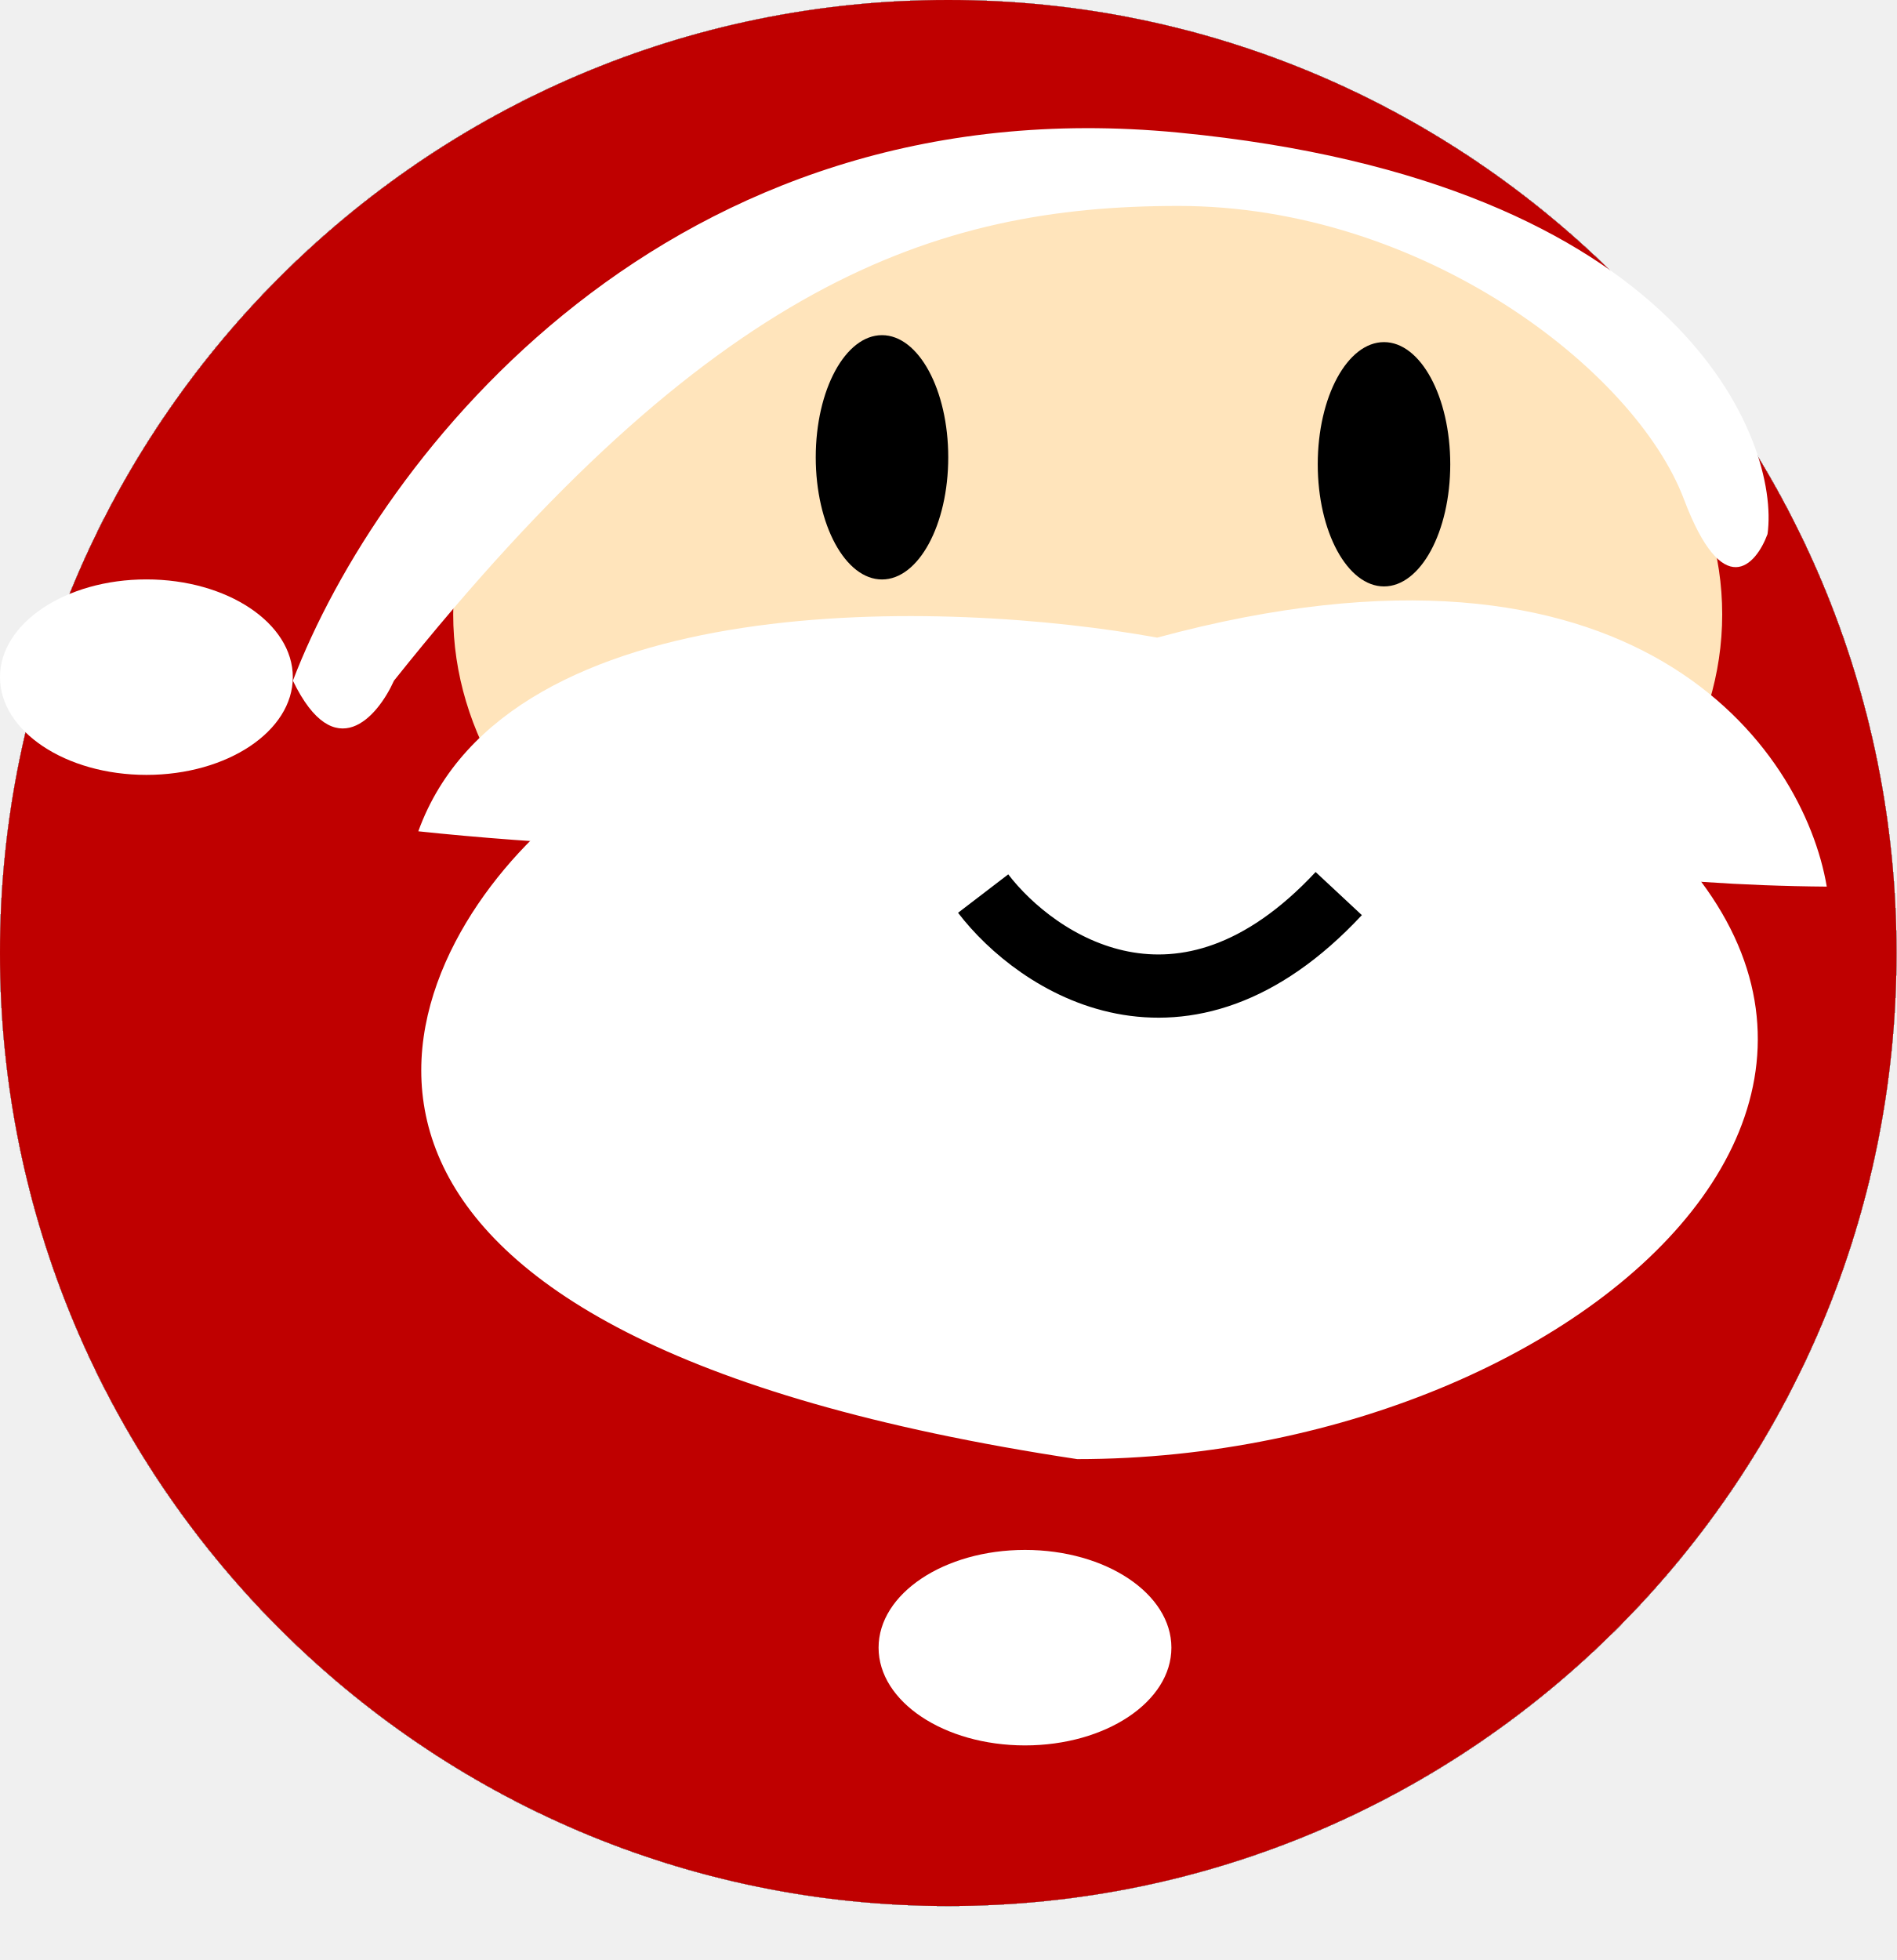
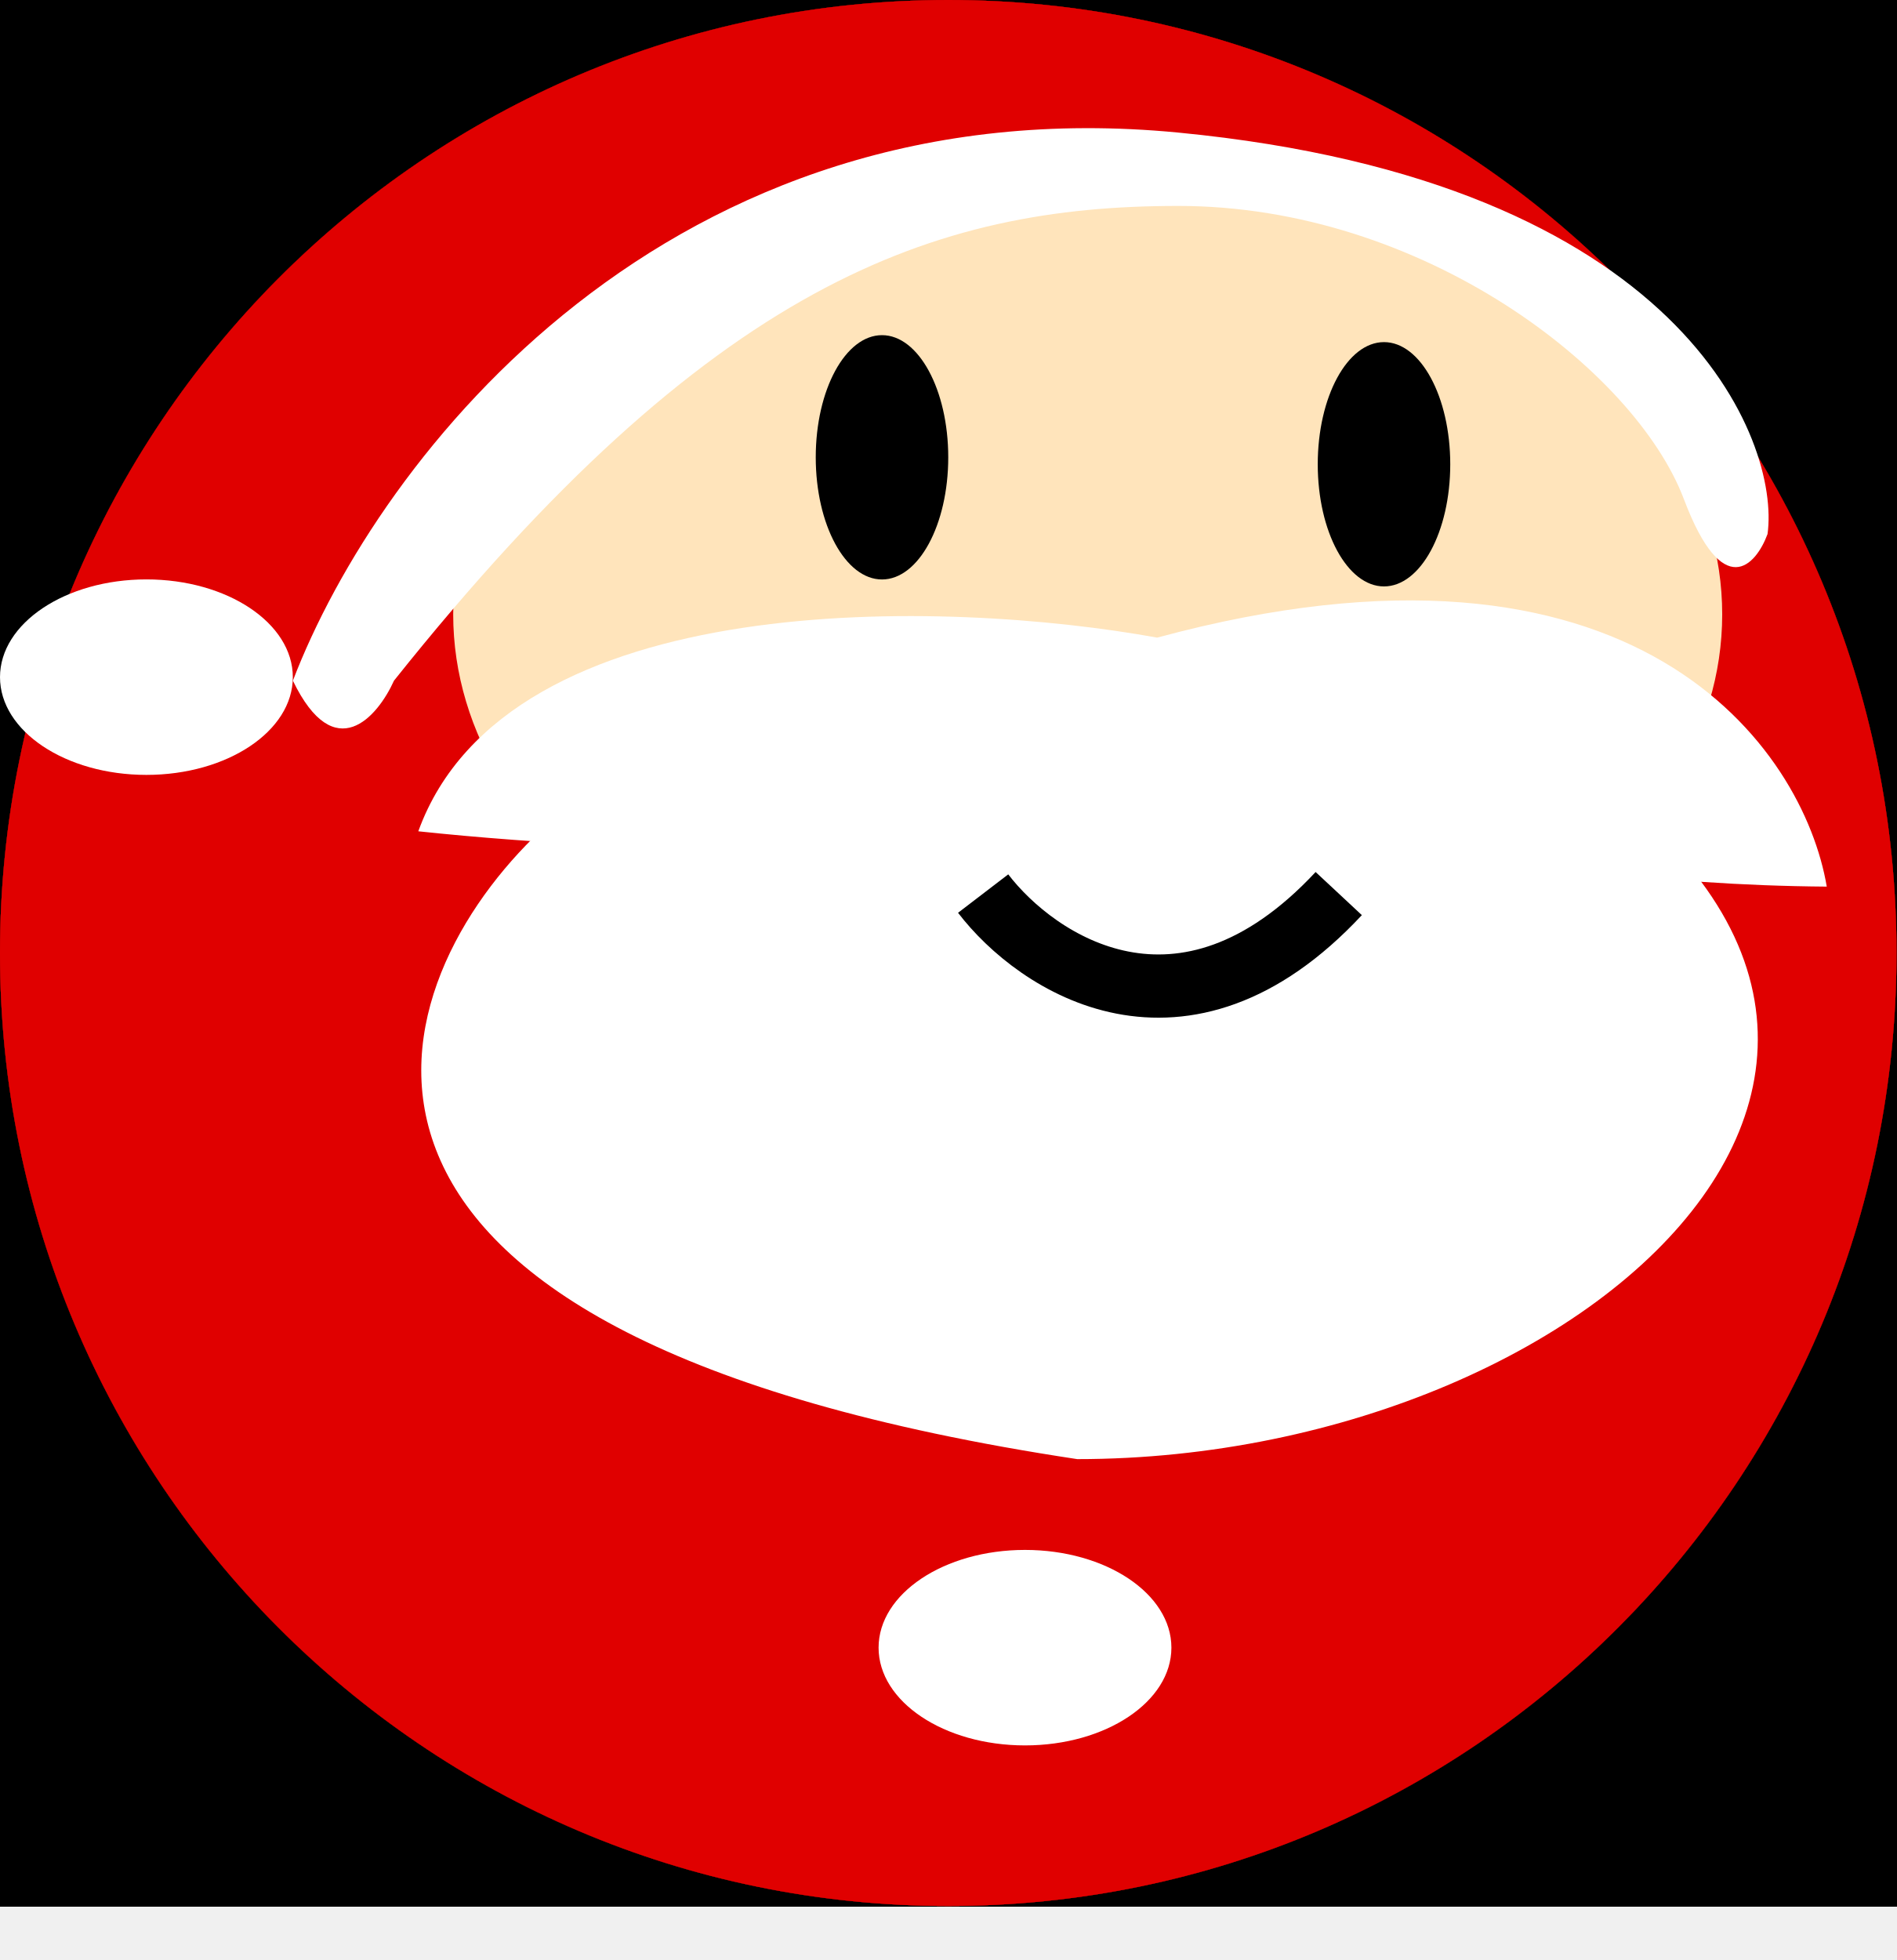
<svg xmlns="http://www.w3.org/2000/svg" width="30" height="31" viewBox="0 0 30 31" fill="none">
  <g filter="url(#filter0_i_251_96)">
    <ellipse cx="15" cy="15.073" rx="15" ry="15.073" fill="#FF0000" />
  </g>
  <ellipse cx="17.206" cy="9.717" rx="10.037" ry="6.846" fill="#FFE4BB" />
  <path d="M17.04 23.078C4.158 21.134 5.937 15.716 8.437 13.25C11.305 10.114 19.504 10.213 23.272 11.152C32.89 16.011 25.478 23.078 17.04 23.078Z" fill="white" />
  <path d="M6.617 13.148C8.029 9.253 14.997 9.483 18.305 10.085C25.902 8.028 28.531 11.853 28.897 14.023C23.442 13.98 19.887 12.619 18.792 11.945C17.672 13.826 10.209 13.531 6.617 13.148Z" fill="white" />
  <ellipse cx="13.952" cy="7.233" rx="1.048" ry="1.932" fill="black" />
  <ellipse cx="21.893" cy="7.343" rx="1.048" ry="1.932" fill="black" />
  <ellipse cx="16.214" cy="26.06" rx="2.316" ry="1.546" fill="white" />
  <ellipse cx="2.316" cy="10.71" rx="2.316" ry="1.546" fill="white" />
  <path d="M18.64 2.097C10.579 1.318 5.993 7.214 4.633 10.766C5.295 12.135 5.975 11.336 6.232 10.766C11.251 4.472 14.78 3.257 18.64 3.257C22.5 3.257 25.864 5.852 26.637 7.895C27.254 9.529 27.776 8.944 27.96 8.447C28.162 6.993 26.637 2.87 18.64 2.097Z" fill="white" />
  <path d="M15.552 14.133C16.397 15.237 18.706 16.783 21.177 14.133" stroke="black" />
  <defs>
-     <filter id="filter0_i_251_96" x="0" y="-16" width="30" height="46.145" filterUnits="userSpaceOnUse" color-interpolation-filters="sRGB">
-       <feFlood flood-opacity="0" result="BackgroundImageFix" />
+     <filter id="filter0_i_251_96" x="0" y="-16" width="30" height="46.145" filterUnits="userSpaceOnUse" colorInterpolationFilters="sRGB">
+       <feFlood floodOpacity="0" result="BackgroundImageFix" />
      <feBlend mode="normal" in="SourceGraphic" in2="BackgroundImageFix" result="shape" />
      <feColorMatrix in="SourceAlpha" type="matrix" values="0 0 0 0 0 0 0 0 0 0 0 0 0 0 0 0 0 0 127 0" result="hardAlpha" />
      <feOffset dy="-40" />
      <feGaussianBlur stdDeviation="8" />
      <feComposite in2="hardAlpha" operator="arithmetic" k2="-1" k3="1" />
      <feColorMatrix type="matrix" values="0 0 0 0 0 0 0 0 0 0 0 0 0 0 0 0 0 0 0.25 0" />
      <feBlend mode="normal" in2="shape" result="effect1_innerShadow_251_96" />
    </filter>
  </defs>
</svg>
